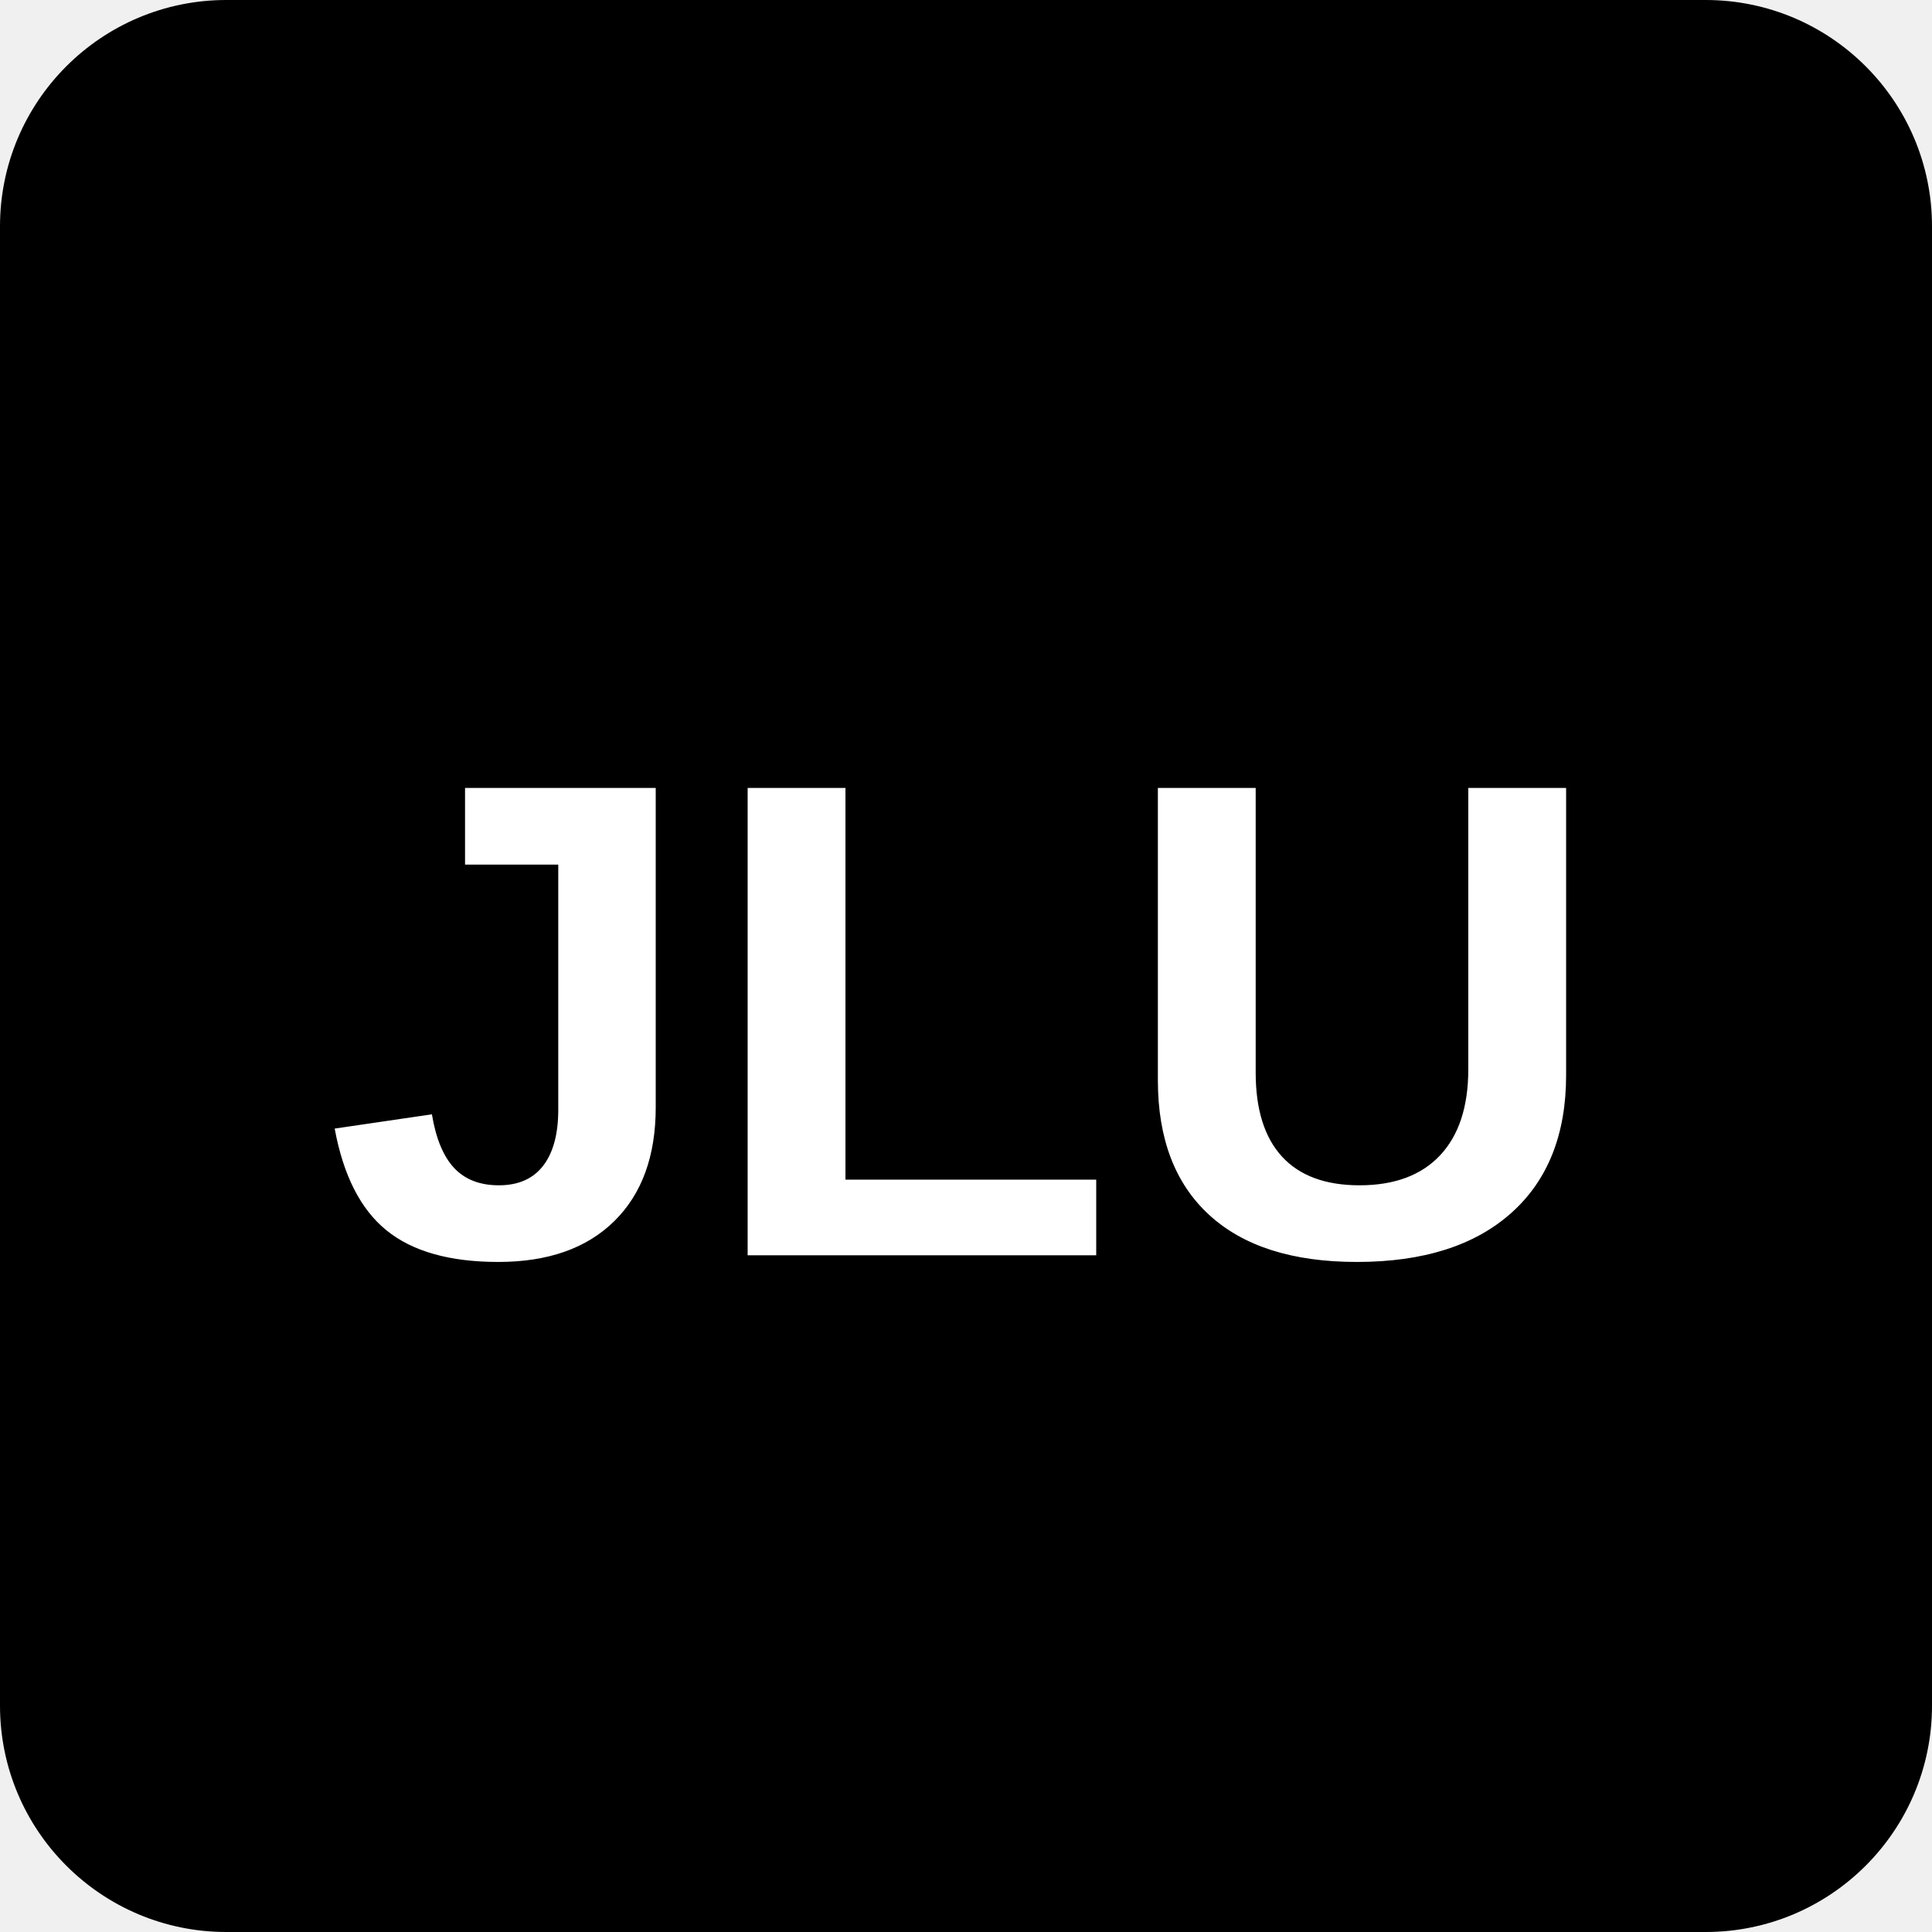
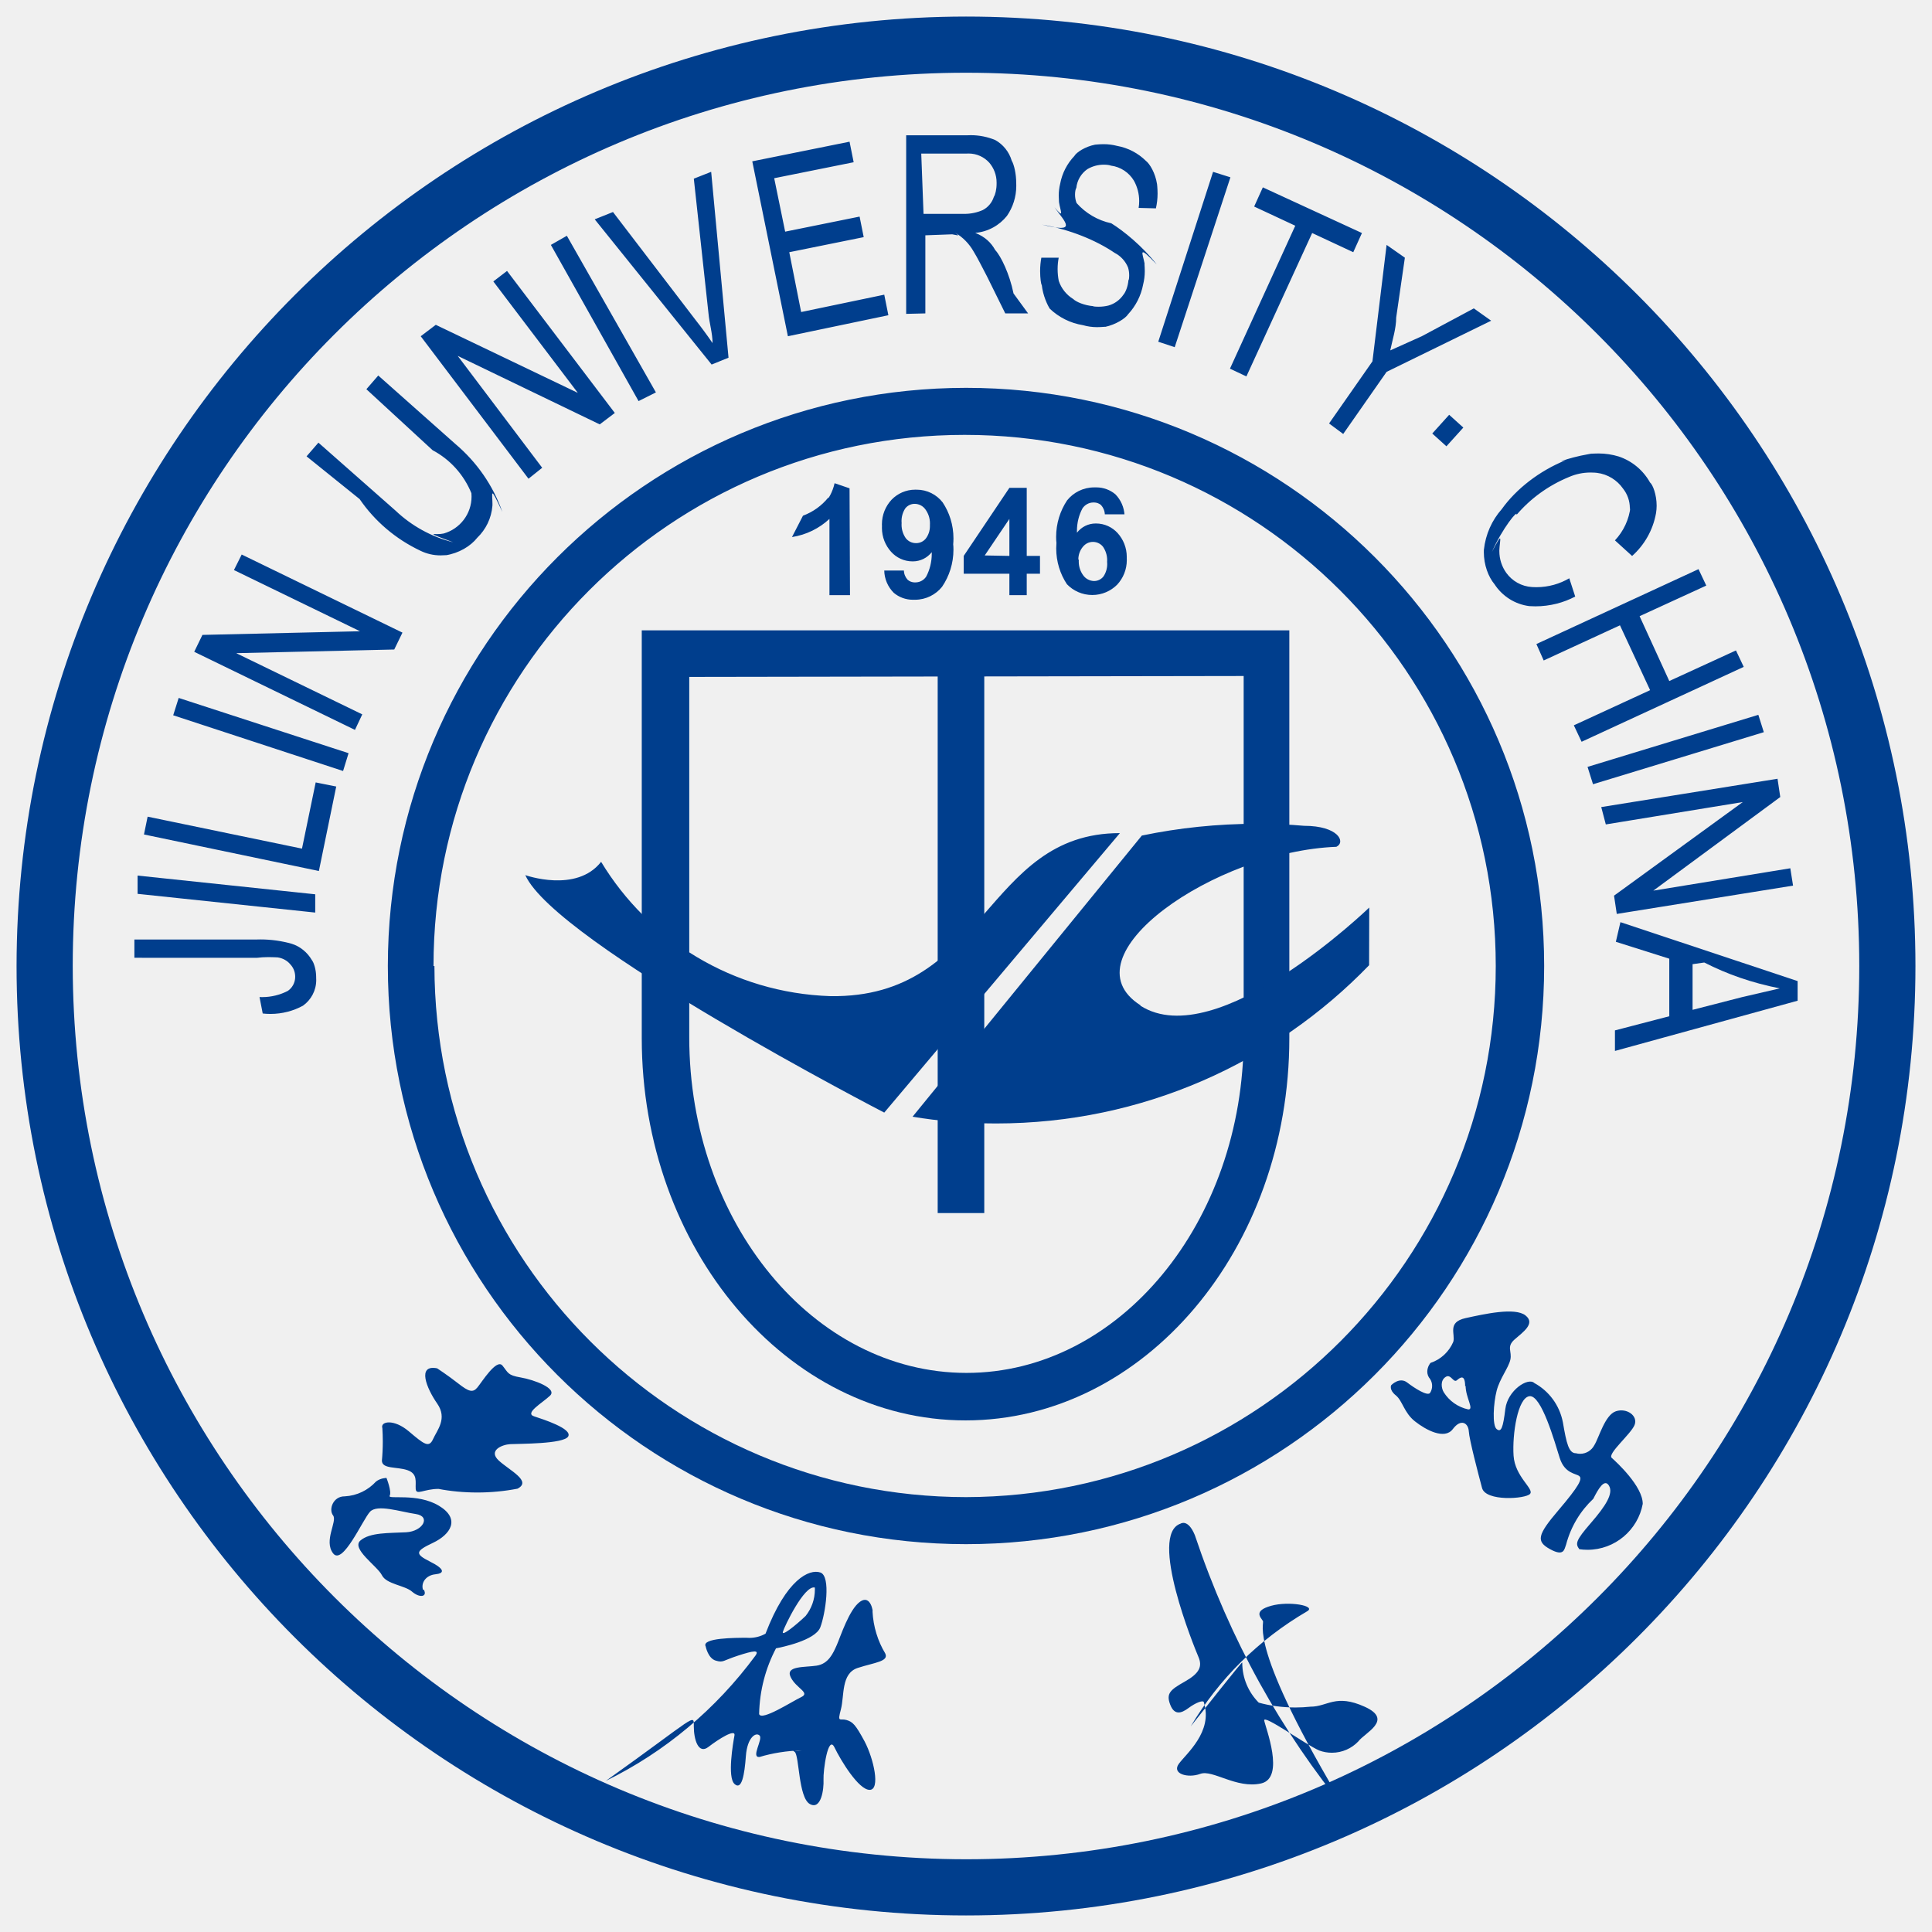
- <svg xmlns="http://www.w3.org/2000/svg" viewBox="0 0 512 512" fill="#1b4e9b">
-   <rect width="512" height="512" rx="60" fill="currentColor" />
-   <text x="50%" y="55%" dominant-baseline="middle" text-anchor="middle" fill="white" font-family="Arial, sans-serif" font-weight="bold" font-size="180">JLU</text>
+ <svg xmlns="http://www.w3.org/2000/svg" t="1679300529639" class="icon" viewBox="0 0 1024 1024" version="1.1" p-id="1963" width="200" height="200">
+   <path d="M8.778 512c0 277.923 225.299 503.222 503.222 503.222s503.222-225.299 503.222-503.222c0-277.923-225.299-503.222-503.222-503.222-277.811 0.274-502.948 225.411-503.222 503.196zM38.55 512c0-261.48 211.97-473.45 473.45-473.45s473.45 211.97 473.45 473.45c0 261.48-211.97 473.45-473.45 473.45-261.369-0.274-473.174-212.082-473.449-473.424z" fill="#003E8D" p-id="1964" />
+   <path d="M205.564 512c0 169.239 137.196 306.436 306.436 306.436s306.436-137.196 306.436-306.436c0-169.239-137.196-306.436-306.436-306.436-169.185 0.137-306.298 137.251-306.436 306.422zM229.77 512c0.001-155.47 126.034-281.503 281.505-281.503s281.505 126.034 281.505 281.505c0 155.215-125.62 281.089-280.74 281.503-155.503-0.137-281.511-126.061-281.785-281.478zM139.244 537.172l-1.694-8.714c0.411 0.020 0.895 0.031 1.38 0.031 4.881 0 9.489-1.174 13.553-3.257 2.337-1.537 3.972-4.314 3.972-7.473 0-0.24-0.009-0.475-0.026-0.71-0.131-2.314-1.101-4.411-2.61-5.983-1.517-1.845-3.94-3.25-6.686-3.631-0.712-0.018-2.772-0.146-4.862-0.146-2.090 0-4.15 0.128-6.171 0.377l-64.869-0.023v-9.682h64.627c0.654-0.024 1.423-0.041 2.194-0.041 5.767 0 11.346 0.81 16.628 2.322 4.376 1.371 8.28 4.549 10.668 8.709 0.954 1.192 2.226 4.913 2.226 8.929 0 0.144-0.002 0.289-0.005 0.434 0.023 0.317 0.040 0.711 0.040 1.108 0 5.609-2.765 10.573-7.006 13.602-5.031 2.77-10.964 4.378-17.274 4.378-1.437 0-2.854-0.083-4.247-0.246zM167.080 483.679l-94.158-9.924v-9.682l94.158 9.924zM169.015 461.654l-92.706-19.365 1.936-9.441 81.813 16.945 7.261-35.096 10.892 2.179zM181.844 408.644l-90.042-29.529 2.904-9.197 90.042 29.288zM188.138 386.86l-85.201-41.392 4.357-8.957 83.507-1.936-66.806-32.435 4.114-8.231 85.201 41.392-4.357 8.957-83.749 1.936 66.806 32.435zM194.189 206.29l6.293-7.261 40.906 36.307c11.292 9.559 19.929 21.918 24.871 36.016-6.878-14.906-5.246-9.797-5.246-4.306 0 0.339-0.006 0.679-0.018 1.016-0.533 6.649-3.497 12.567-7.994 16.904-3.623 4.581-9.798 8.263-16.832 9.359 1.318-0.215-0.66 0.038-2.699 0.038-3.811 0-7.414-0.88-10.62-2.448-13.234-6.264-24.236-15.714-32.238-27.381l-28.132-22.662 6.293-7.261 40.906 36.067c8.405 7.974 18.878 13.849 30.528 16.745-13.588-4.984-11.019-4.335-8.301-4.335 1.128 0 2.23-0.113 3.295-0.325 8.523-2.461 14.732-10.285 14.732-19.558 0-0.606-0.025-1.208-0.078-1.801-4.069-9.921-11.358-17.909-20.555-22.773zM280.116 253.734l-57.124-75.52 7.988-6.052 75.278 36.067-44.78-59.059 7.261-5.567 57.124 75.278-7.988 6.052-75.278-36.307 44.78 59.303zM338.45 212.585l-46.474-82.78 8.471-4.84 47.201 83.023zM377.177 193.219l-61.965-76.972 9.682-3.874 43.327 56.64q5.325 6.778 9.441 12.827c0-5.325-1.694-10.409-2.179-15.976l-7.745-71.163 9.197-3.631 9.197 98.514zM417.601 178.214l-18.879-92.706 51.557-10.409 2.179 10.892-42.117 8.471 5.81 28.321 39.453-7.988 2.179 10.892-39.453 7.988 6.293 31.709 44.054-9.197 2.179 10.892zM480.291 166.353v-94.642h32.192c0.607-0.041 1.32-0.061 2.036-0.061 4.588 0 8.964 0.912 12.953 2.564 4.123 2.274 7.365 6.212 8.757 10.94 1.235 2.063 2.396 6.912 2.396 12.033 0 0.064 0 0.127-0.001 0.191 0.014 0.332 0.023 0.733 0.023 1.139 0 5.898-1.819 11.372-4.927 15.891-4.001 5.019-10.009 8.437-16.828 9.026 5.32 2.088 8.471 5.283 10.612 9.119 2.963 3.114 7.576 12.596 9.687 22.985l7.725 10.573h-12.102l-9.682-19.606c-2.904-5.567-5.083-9.924-7.020-13.071-2.409-4.291-5.833-7.756-9.958-10.148 3.294 2.324 1.026 1.269-1.469 0.904l-14.231 0.529v41.392zM489.489 113.344h20.815c0.263 0.009 0.574 0.015 0.884 0.015 3.442 0 6.716-0.718 9.68-2.012 2.751-1.405 4.935-3.946 5.896-7.026 0.737-1.099 1.455-3.908 1.455-6.886 0-0.109-0.001-0.215-0.003-0.324 0.003-0.093 0.005-0.223 0.005-0.354 0-4.026-1.468-7.71-3.895-10.545-2.694-2.973-6.597-4.847-10.939-4.847-0.318 0-0.634 0.009-0.946 0.028l-24.163-0.002zM551.938 136.581h9.197c-0.366 1.819-0.575 3.91-0.575 6.052s0.209 4.232 0.606 6.255c1.337 3.983 4.084 7.404 7.663 9.601 1.564 1.533 5.933 3.406 10.719 3.798-0.708 0.075 1.003 0.286 2.764 0.286 1.761 0 3.471-0.211 5.11-0.609 3.313-0.906 6.181-3.016 8.069-5.836 1.053-1.197 2.359-4.306 2.615-7.71 0.181 0.276 0.389-1.097 0.389-2.52 0-1.423-0.208-2.798-0.595-4.095-1.361-3.363-3.895-6.123-7.096-7.765-9.887-6.718-23.69-12.387-38.547-14.995 19.522 4.942 12.124-1.404 6.643-9.194 5.497 6.612 3.084 2.074 2.35-3.004 0.167 1.050-0.089-1.036-0.089-3.183 0-2.148 0.257-4.233 0.74-6.231 1.045-5.657 3.726-10.742 7.531-14.751 1.112-1.942 5.716-4.982 11.035-6.020-0.315 0.071 2.063-0.243 4.513-0.243 2.45 0 4.827 0.314 7.093 0.905 5.89 1.054 11.18 3.897 15.283 7.94 2.067 1.569 4.995 6.515 5.863 12.141 0.011-0.164 0.32 2.468 0.32 5.17 0 2.703-0.308 5.333-0.889 7.859l-9.153-0.236c0.189-1.089 0.297-2.342 0.297-3.623 0-3.908-1.006-7.581-2.775-10.774-2.555-4.295-7.029-7.365-12.254-8.020-0.46-0.26-2.064-0.497-3.722-0.497-3.188 0-6.173 0.869-8.733 2.382-3.191 2.227-5.417 5.809-5.831 9.925-0.401 0.523-0.693 2.021-0.693 3.585 0 1.565 0.291 3.063 0.823 4.441 4.732 5.328 11.134 9.193 18.395 10.734 6.491 4.023 16.39 12.011 24.086 21.809-10.407-10.884-7.412-5.904-6.389-0.238-0.25-1.031 0.056 1.347 0.056 3.796 0 2.449-0.307 4.826-0.881 7.097-1.132 6.031-3.97 11.462-7.989 15.78-1.271 2.055-6.349 5.431-12.213 6.681 0.883-0.241-1.616 0.125-4.204 0.125-2.585 0-5.085-0.367-7.451-1.046-6.759-1.077-12.835-4.203-17.588-8.709-1.274-1.941-3.655-6.991-4.264-12.571-0.379-0.157-0.882-3.707-0.882-7.373 0-2.518 0.239-4.981 0.691-7.367zM613.903 181.118l29.047-90.042 9.197 2.904-29.529 90.042zM651.904 195.398l34.613-75.761-21.785-10.166 4.6-10.166 52.525 24.204-4.6 10.166-21.785-10.166-34.856 76.004zM704.429 224.445l22.995-32.918 7.503-61.722 9.682 6.778-4.6 31.709c0 5.81-1.936 11.619-3.147 17.428l16.702-7.503 27.593-14.766 9.197 6.535-55.429 27.109-22.995 32.918zM759.133 229.77l8.956-9.924 7.503 6.778-8.957 9.924zM831.748 306.5l3.147 9.682c-6.138 3.266-13.422 5.184-21.154 5.184-1.074 0-2.137-0.039-3.193-0.111-7.7-0.983-14.356-5.355-18.411-11.578-3.293-3.948-5.673-10.227-5.673-17.062 0-0.395 0.007-0.788 0.023-1.18 0.885-8.312 4.314-15.747 9.491-21.605 7.569-10.599 19.778-20.217 33.973-25.956-7.658 2.365 4.186-2.498 17.072-3.887-7.075 0.916-3.494 0.359 0.217 0.359 3.711 0 7.292 0.558 10.665 1.591 7.093 2.346 13.040 7.327 16.646 13.793 1.465 1.155 3.501 6.474 3.501 12.27 0 1.372-0.115 2.717-0.333 4.028-1.62 9.001-6.192 16.871-12.67 22.649l-9.096-8.267c4.523-4.813 7.541-11.088 8.275-18.044-0.431 2.588-0.372 1.792-0.372 0.983 0-3.898-1.336-7.484-3.575-10.326-3.166-4.556-8.153-7.71-13.898-8.406-0.070-0.035-1.694-0.176-3.351-0.176-4.080 0-7.957 0.855-11.469 2.396-10.992 4.526-20.4 11.426-27.803 20.089 1.001-3.298-7.622 7.278-13.006 19.594 6.273-11.984 4.094-6.501 3.908-0.514 0.030-0.667 0.019-0.282 0.019 0.105 0 4.306 1.372 8.295 3.703 11.546 3.098 4.285 8.030 7.164 13.648 7.491 0.246 0.028 1.251 0.072 2.266 0.072 6.429 0 12.449-1.753 17.609-4.807zM814.32 341.354l85.929-39.697 4.114 8.714-35.34 16.217 15.733 34.371 35.34-16.217 4.114 8.714-85.929 39.697-4.114-8.714 40.423-18.638-15.976-34.371-40.423 18.638zM841.43 406.466l90.526-27.593 2.904 9.197-90.526 27.593zM848.693 427.766l93.432-15.007 1.453 9.682-67.29 49.62 72.615-11.86 1.453 9.197-93.432 15.007-1.453-9.682 68.258-49.62-72.615 11.86z" fill="#003E8D" p-id="1965" />
+   <path d="M858.858 488.764l93.916 31.224v10.409l-96.82 26.626v-10.892l28.803-7.503v-30.499l-28.321-8.957zM897.101 511.032v24.204l26.383-6.778 19.848-4.6c-14.749-2.888-27.864-7.494-40.026-13.702zM340.145 334.093v216.151c0 111.585 76.972 202.596 171.613 202.596s171.613-90.768 171.613-202.596v-216.151zM659.167 358.298v191.462c0 98.030-65.838 177.907-146.925 177.907s-146.925-79.877-146.925-177.907v-190.978zM683.372 549.76z" fill="#003E8D" p-id="1966" />
+   <path d="M496.993 345.227h24.69v297.722h-24.69z" fill="#003E8D" p-id="1967" />
+   <path d="M440.111 527.976c-51.71-1.714-96.498-29.807-121.511-71.194-13.069 16.732-40.179 7.051-40.179 7.051 15.976 35.823 190.252 125.867 190.252 125.867l124.898-148.135c-71.889 0-70.678 87.623-153.459 86.411zM604.463 532.815c-40.664-25.899 39.453-81.572 103.839-83.991 5.083-2.421 1.21-11.135-17.185-11.135-7.504-0.673-16.233-1.057-25.049-1.057-20.861 0-41.221 2.148-60.871 6.233l-121.517 149.009c13.307 2.283 28.634 3.586 44.266 3.586 77.613 0 147.713-32.155 197.709-83.87l0.074-30.576s-80.602 77.941-121.267 52.041zM450.519 315.455h-10.892v-40.423c-5.372 4.991-12.236 8.443-19.852 9.619l5.813-11.314c5.419-2.029 9.959-5.349 13.397-9.596-0.389 1.347 2.334-2.826 3.363-7.629l7.93 2.702zM468.673 302.385h10.409c0.051 1.906 0.804 3.627 2.009 4.922 0.949 0.835 2.304 1.392 3.792 1.392 0.174 0 0.343-0.008 0.513-0.022 2.334-0.056 4.386-1.304 5.558-3.165 1.825-3.484 2.902-7.634 2.902-12.037 0-0.271-0.004-0.541-0.011-0.811-2.369 3-5.985 4.881-10.038 4.881-0.045 0-0.088 0-0.133-0.001 0.004 0 0 0-0.004 0-4.508 0-8.563-1.959-11.354-5.069-3.029-3.347-4.875-7.79-4.875-12.663 0-0.32 0.008-0.637 0.023-0.951-0.019-0.262-0.028-0.622-0.028-0.982 0-5.032 1.943-9.611 5.122-13.025 3.164-3.278 7.611-5.322 12.538-5.322 0.184 0 0.369 0.003 0.549 0.008 0.046-0.002 0.131-0.002 0.215-0.002 5.597 0 10.578 2.639 13.767 6.739 3.6 5.397 5.727 11.981 5.727 19.065 0 1.057-0.048 2.102-0.139 3.134 0.089 0.761 0.136 1.798 0.136 2.847 0 7.282-2.218 14.046-6.016 19.654-3.32 4.172-8.532 6.904-14.384 6.904-0.192 0-0.383-0.003-0.573-0.008-0.146 0.008-0.35 0.011-0.557 0.011-3.84 0-7.359-1.377-10.091-3.661-3.076-3.056-5.011-7.303-5.061-12.004zM492.877 278.181c0.015-0.233 0.023-0.504 0.023-0.776 0-2.805-0.917-5.395-2.469-7.487-1.252-1.716-3.288-2.846-5.588-2.87 0.007 0-0.036-0.001-0.077-0.001-2.009 0-3.798 0.941-4.951 2.408-1.252 1.907-1.99 4.227-1.99 6.72 0 0.367 0.015 0.728 0.048 1.086-0.022 0.211-0.035 0.515-0.035 0.82 0 2.662 0.827 5.13 2.236 7.163 1.217 1.575 3.148 2.61 5.322 2.621 0.051 0.003 0.134 0.004 0.22 0.004 2.046 0 3.875-0.94 5.072-2.414 1.371-1.81 2.191-4.085 2.191-6.55 0-0.083-0.001-0.168-0.003-0.251zM534.995 315.455v-11.377h-24.204v-9.441l24.204-36.067h9.197v36.067h7.020v9.441h-7.020v11.377zM534.995 294.64v-19.606l-13.071 19.365zM595.991 272.614h-10.409c-0.073-1.921-0.837-3.65-2.045-4.962-0.911-0.784-2.26-1.338-3.741-1.338-0.092 0-0.187 0.002-0.277 0.007-2.41 0.015-4.54 1.257-5.789 3.134-1.848 3.46-2.929 7.555-2.929 11.902 0 0.33 0.006 0.658 0.018 0.984 2.323-3.006 5.902-4.887 9.92-4.887 0.001 0 0.002 0 0.003 0 0.043 0 0.092-0.001 0.143-0.001 4.543 0 8.63 1.957 11.463 5.072 3.022 3.344 4.865 7.783 4.865 12.651 0 0.239-0.004 0.473-0.012 0.71 0.018 0.272 0.027 0.632 0.027 0.991 0 5.032-1.943 9.611-5.122 13.025-3.364 3.371-8.028 5.463-13.184 5.463-5.273 0-10.035-2.19-13.425-5.71-3.565-5.357-5.684-11.933-5.684-19.004 0-0.981 0.042-1.953 0.121-2.913-0.108-0.863-0.165-2.013-0.165-3.177 0-7.147 2.135-13.795 5.804-19.338 3.317-4.165 8.53-6.896 14.382-6.896 0.192 0 0.383 0.003 0.573 0.008 0.146-0.007 0.35-0.011 0.557-0.011 3.84 0 7.359 1.375 10.091 3.661 2.85 2.919 4.679 6.89 4.857 11.287zM571.786 296.818c-0.018 0.254-0.028 0.55-0.028 0.848 0 2.781 0.919 5.349 2.473 7.413 1.287 1.705 3.329 2.827 5.637 2.876-0.057-0.002-0.013-0.001 0.027-0.001 2.009 0 3.798-0.941 4.951-2.408 1.259-1.863 2.004-4.143 2.004-6.595 0-0.409-0.020-0.815-0.061-1.214 0.023-0.209 0.036-0.512 0.036-0.816 0-2.662-0.827-5.13-2.236-7.163-1.225-1.539-3.144-2.544-5.297-2.544-2.154 0-4.074 1.004-5.314 2.572-1.503 1.792-2.417 4.101-2.431 6.623zM202.418 774.14c0 4.6 7.988 3.147 13.554 5.083s4.114 6.293 4.357 9.924 4.357 0 12.102 0c6.187 1.214 13.299 1.909 20.574 1.909 7.275 0 14.388-0.696 21.275-2.022 7.77-4.003-4.091-9.569-9.9-14.895s1.694-8.471 6.052-8.714 28.561 0 30.74-4.114-13.071-8.957-18.154-10.65 4.357-7.020 8.471-10.892-8.471-8.471-15.491-9.682-6.535-2.421-9.682-6.293-10.892 8.714-13.313 11.619-4.6 2.179-10.166-2.177-11.135-7.988-11.135-7.988c-10.892-2.179-5.567 10.65 0 18.638s0 14.039-2.177 18.879-4.84 2.663-12.827-4.114-15.249-5.325-14.039-1.694c0.144 2.109 0.227 4.57 0.227 7.052 0 3.568-0.171 7.095-0.504 10.576zM224.202 842.64c-1.21-3.874 1.694-7.745 6.535-8.231s5.325-2.663-2.904-6.778-7.503-5.567 1.694-9.924 14.766-12.588 3.147-19.606-27.352-3.147-26.141-5.325-1.694-9.441-1.694-9.441-3.147 0-5.567 1.936c-4.165 4.539-10.011 7.477-16.543 7.825-6.208-0.080-8.63 6.939-6.208 10.086s-5.083 13.313 0 20.090 15.733-17.911 19.606-22.026 15.976 0 24.204 1.21 3.874 9.197-5.083 9.682-19.123 0-24.204 4.357 8.957 13.554 11.377 18.396 12.102 5.325 15.976 8.714 8.231 2.904 6.293-0.968zM458.265 923.001c-4.84-8.957-6.293-10.409-9.682-11.377s-4.84 1.694-2.904-5.567 0-19.123 8.957-22.026 16.702-3.388 14.523-7.745c-3.861-6.408-6.305-14.067-6.711-22.261 0.417 0.962-0.793-9.206-6.602-5.090s-10.409 18.638-12.345 22.995-4.357 9.924-10.65 10.892-16.702 0-13.798 6.052 10.65 8.231 5.567 10.65-21.059 12.827-22.269 8.957c0.265-12.613 3.468-24.42 8.948-34.839 2.671-0.499 20.824-4.131 23.487-11.148s5.81-27.109 0-29.047-17.911 3.388-29.047 32.435c-2.475 1.403-5.436 2.229-8.59 2.229-0.468 0-0.935-0.018-1.394-0.055-5.748 0.004-24.144 0.004-21.724 4.603 0 0 1.21 6.293 5.325 7.503s3.631 0 11.86-2.663 11.377-3.147 9.197 0c-20.933 28.381-47.971 51.065-79.27 66.383 48.287-34.432 46.593-35.884 46.593-28.864s2.421 15.007 7.745 10.892 14.523-9.924 13.798-6.052-3.874 22.026 0 25.657 5.325-4.84 6.052-14.766 5.325-12.827 7.261-10.892-4.84 11.86 0 11.377c6.678-2.027 14.38-3.294 22.342-3.502-5.399 0.84-6.126-1.097-3.704 0.84s1.936 24.204 7.988 27.593 7.503-7.988 7.261-12.827 2.421-24.204 5.81-17.185 12.827 22.511 18.638 22.511 2.179-16.459-2.663-25.657zM431.882 841.43c0.014 0.308 0.022 0.667 0.022 1.030 0 5.302-1.833 10.176-4.899 14.022-5.048 4.796-12.794 11.089-12.069 8.427s11.377-24.931 16.945-23.478zM625.764 807.543s3.874-2.663 7.503 6.052c18.748 55.855 45.902 104.185 80.43 146.231-53.32-88.381-43.154-98.79-44.364-100.726s-5.083-5.325 4.357-7.988 24.204 0 19.123 2.904c-25.876 15.126-46.871 36.011-61.694 60.991 27.309-34.521 27.303-34.134 27.303-33.747 0 8.26 3.337 15.74 8.735 21.168 5.825 1.635 12.514 2.574 19.426 2.574 2.706 0 5.379-0.144 8.010-0.426 9.112 0.027 13.227-6.991 28.72 0.027s0 13.798-3.389 18.396c-3.531 3.694-8.5 5.99-14.003 5.99-2.357 0-4.616-0.42-6.706-1.192-7.128-3.103-29.638-19.321-29.153-15.932s11.377 30.499-1.694 33.404-25.657-7.503-32.192-5.083-15.249 0-11.377-5.325 18.154-16.945 13.313-32.435c0-1.694-4.357 0-8.231 2.904s-7.503 3.874-9.682-1.936 0-7.745 7.745-12.102 9.441-7.988 7.261-13.071-26.626-64.87-9.441-70.678zM776.803 698.621c-9.924 2.179-5.325 8.471-6.535 12.588-2.27 5.3-6.626 9.336-12.007 11.132-0.297 0.167-1.771 2.238-1.771 4.654 0 1.466 0.542 2.805 1.439 3.828 0.705 1.047 1.127 2.348 1.127 3.746 0 1.397-0.424 2.697-1.149 3.776-1.437 1.67-7.973-2.445-12.087-5.591s-8.471 1.453-8.471 1.453-1.21 2.421 2.421 5.325 4.357 9.197 10.166 13.798 15.733 9.924 20.090 4.114 8.231-3.147 8.471 1.21 5.083 22.753 7.020 30.014 22.995 5.81 25.416 3.147-7.988-8.957-8.714-20.333 2.177-30.74 8.471-31.466 13.313 24.204 15.976 32.678 8.714 8.231 10.409 9.682 0 5.083-11.135 18.154-11.86 16.459-4.357 20.574 7.503 0 8.471-2.421c2.563-9.648 7.613-17.894 14.424-24.284 2.519-5.005 5.906-11.056 8.327-6.942s-1.694 10.65-9.682 19.848-8.231 10.892-6.052 13.798c1.304 0.202 2.808 0.318 4.34 0.318 14.587 0 26.726-10.491 29.276-24.339 0.027-9.381-14.010-22.21-16.432-24.388s10.166-12.588 12.102-17.428-4.114-9.197-9.924-7.261-8.957 14.039-11.377 17.911c-1.431 2.77-4.274 4.629-7.55 4.629-0.758 0-1.492-0.101-2.191-0.285-3.814 0.013-5.023-5.070-6.96-16.446-1.765-9.081-7.422-16.568-15.129-20.777-3.266-3.187-14.159 3.832-15.37 13.756s-2.179 12.588-4.6 10.65-1.694-13.798 0-20.333 6.293-12.102 7.261-16.459-2.177-6.778 2.179-10.65 11.377-8.471 5.81-12.827-21.785-0.726-31.709 1.453zM776.803 734.444c0 6.293 4.6 12.588 1.453 12.588-5.552-1.201-10.164-4.538-13.023-9.087-1.257-2.047-1.984-6.162 0.92-8.1s4.114 3.389 6.052 1.694 4.357-3.147 4.357 3.389z" fill="#003E8D" p-id="1968" />
</svg>
